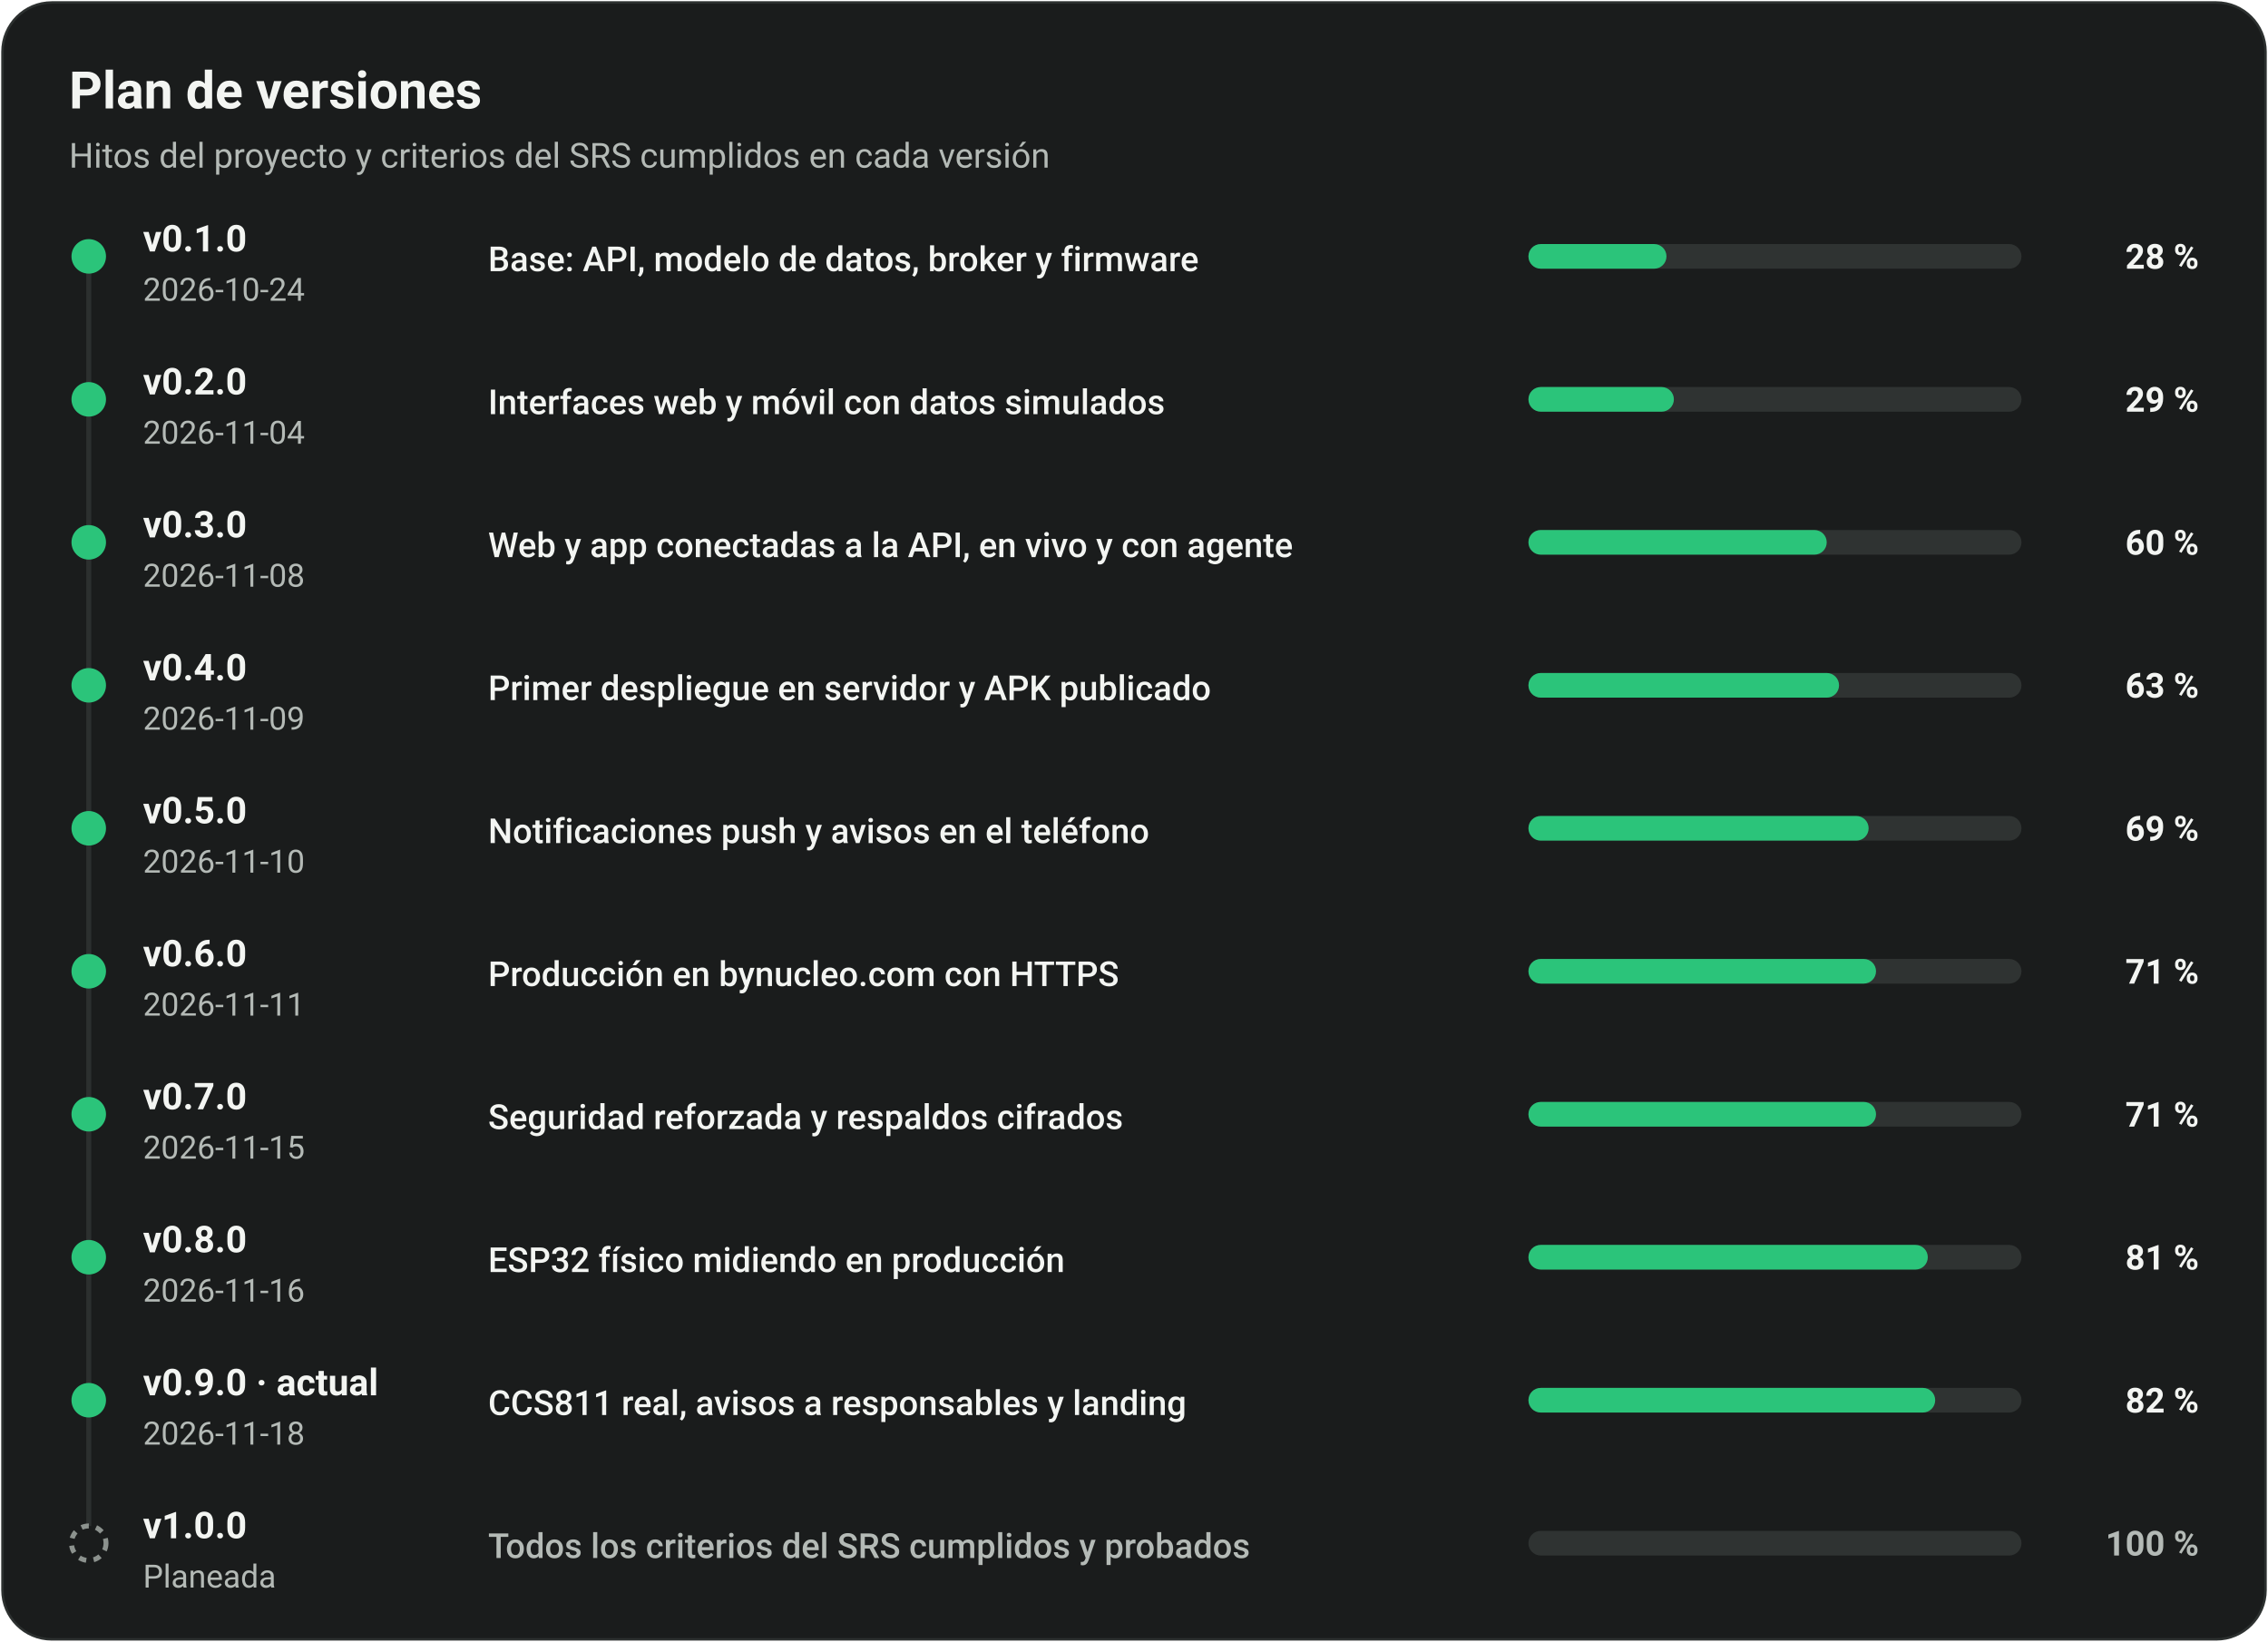
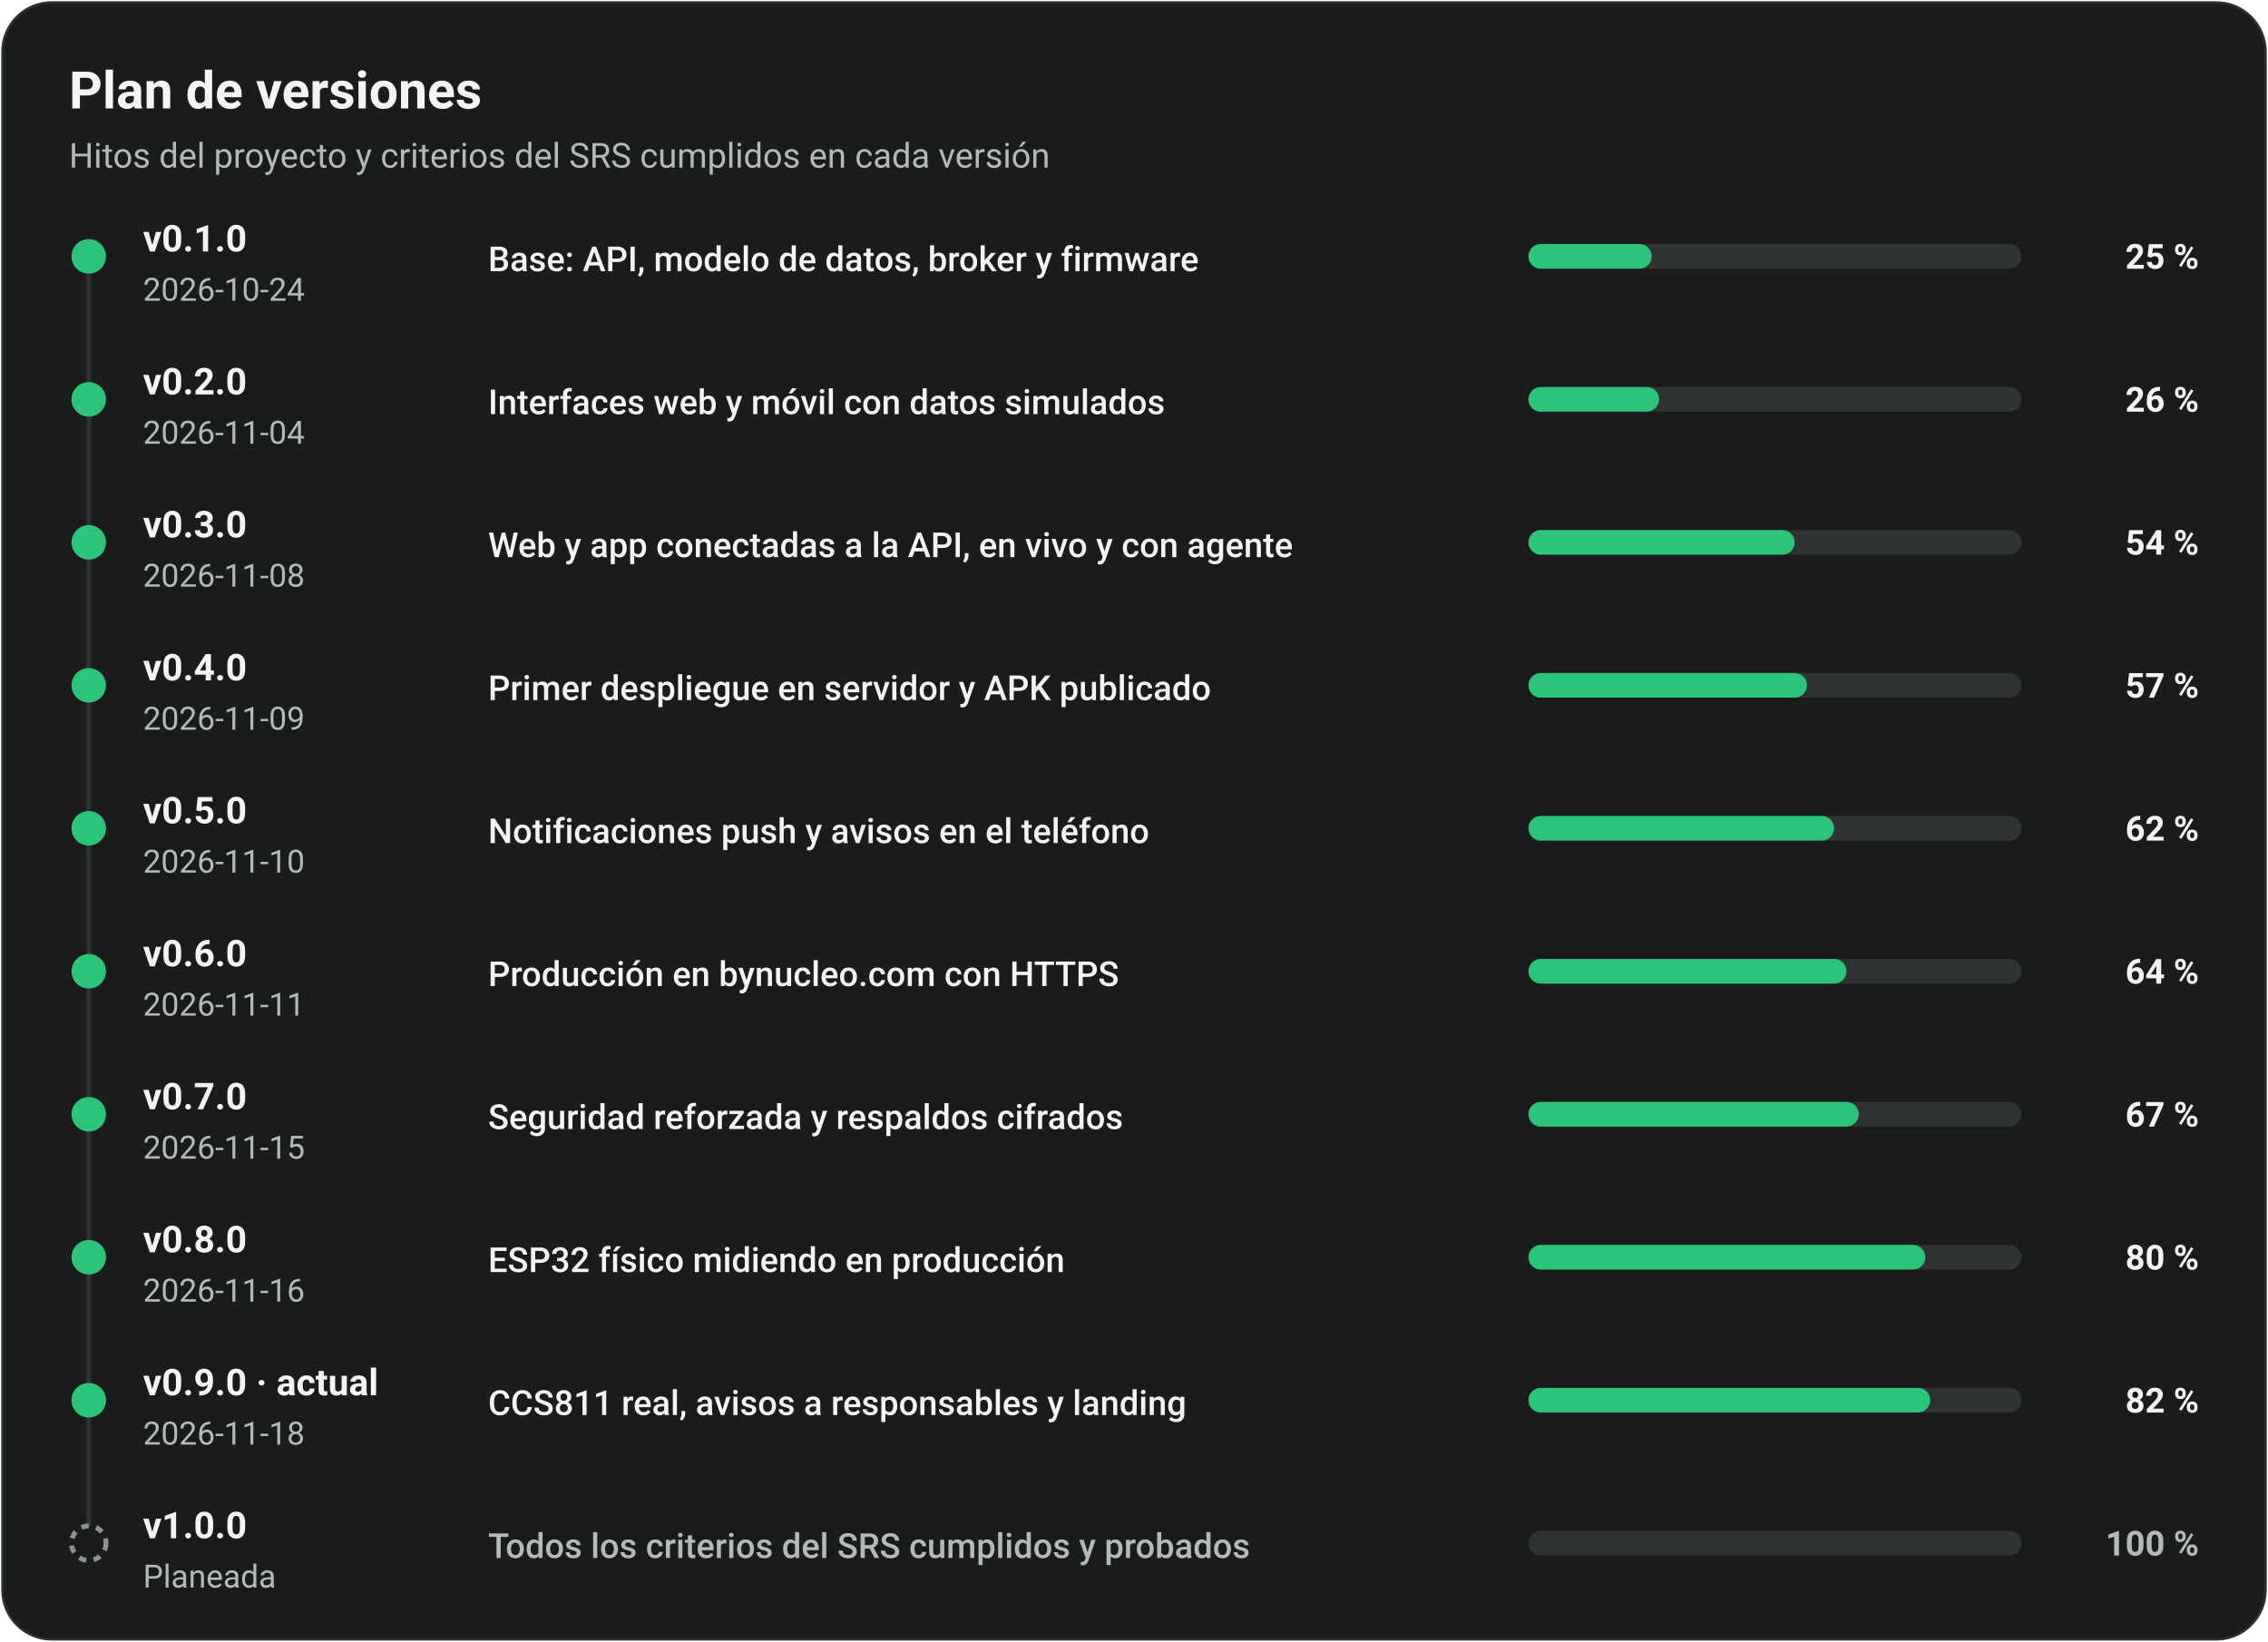
<svg xmlns="http://www.w3.org/2000/svg" width="920" height="666" viewBox="0 0 920 666" role="img" aria-label="Plan de versiones de Núcleo según el avance del SRS" font-family="-apple-system,BlinkMacSystemFont,'Segoe UI',Roboto,Helvetica,Arial,sans-serif">
  <rect x="1" y="1" width="918" height="664" rx="20" fill="#1A1C1C" stroke="#2C302F" />
  <text x="28" y="44" fill="#F3F5F2" font-size="21" font-weight="700" text-anchor="start">Plan de versiones</text>
  <text x="28" y="68" fill="#B4BAB6" font-size="14" font-weight="400" text-anchor="start">Hitos del proyecto y criterios del SRS cumplidos en cada versión</text>
  <line x1="36" y1="104" x2="36" y2="626" stroke="#2C302F" stroke-width="2" />
  <circle cx="36" cy="104" r="7" fill="#2BC47A" />
  <text x="58" y="102" fill="#F3F5F2" font-size="15" font-weight="700" text-anchor="start">v0.1.0</text>
  <text x="58" y="122" fill="#B4BAB6" font-size="13" font-weight="400" text-anchor="start">2026-10-24</text>
  <text x="198" y="110" fill="#F3F5F2" font-size="14" font-weight="500" text-anchor="start">Base: API, modelo de datos, broker y firmware</text>
  <rect x="620" y="99" width="200" height="10" rx="5" fill="#2F3332" />
-   <rect x="620" y="99" width="56" height="10" rx="5" fill="#2BC47A" />
-   <text x="892" y="109" fill="#F3F5F2" font-size="14" font-weight="700" text-anchor="end">28 %</text>
+   <rect x="620" y="99" width="50" height="10" rx="5" fill="#2BC47A" />
+   <text x="892" y="109" fill="#F3F5F2" font-size="14" font-weight="700" text-anchor="end">25 %</text>
  <circle cx="36" cy="162" r="7" fill="#2BC47A" />
  <text x="58" y="160" fill="#F3F5F2" font-size="15" font-weight="700" text-anchor="start">v0.2.0</text>
  <text x="58" y="180" fill="#B4BAB6" font-size="13" font-weight="400" text-anchor="start">2026-11-04</text>
  <text x="198" y="168" fill="#F3F5F2" font-size="14" font-weight="500" text-anchor="start">Interfaces web y móvil con datos simulados</text>
  <rect x="620" y="157" width="200" height="10" rx="5" fill="#2F3332" />
-   <rect x="620" y="157" width="59" height="10" rx="5" fill="#2BC47A" />
-   <text x="892" y="167" fill="#F3F5F2" font-size="14" font-weight="700" text-anchor="end">29 %</text>
+   <rect x="620" y="157" width="53" height="10" rx="5" fill="#2BC47A" />
+   <text x="892" y="167" fill="#F3F5F2" font-size="14" font-weight="700" text-anchor="end">26 %</text>
  <circle cx="36" cy="220" r="7" fill="#2BC47A" />
  <text x="58" y="218" fill="#F3F5F2" font-size="15" font-weight="700" text-anchor="start">v0.3.0</text>
  <text x="58" y="238" fill="#B4BAB6" font-size="13" font-weight="400" text-anchor="start">2026-11-08</text>
  <text x="198" y="226" fill="#F3F5F2" font-size="14" font-weight="500" text-anchor="start">Web y app conectadas a la API, en vivo y con agente</text>
  <rect x="620" y="215" width="200" height="10" rx="5" fill="#2F3332" />
-   <rect x="620" y="215" width="121" height="10" rx="5" fill="#2BC47A" />
-   <text x="892" y="225" fill="#F3F5F2" font-size="14" font-weight="700" text-anchor="end">60 %</text>
+   <rect x="620" y="215" width="108" height="10" rx="5" fill="#2BC47A" />
+   <text x="892" y="225" fill="#F3F5F2" font-size="14" font-weight="700" text-anchor="end">54 %</text>
  <circle cx="36" cy="278" r="7" fill="#2BC47A" />
  <text x="58" y="276" fill="#F3F5F2" font-size="15" font-weight="700" text-anchor="start">v0.4.0</text>
  <text x="58" y="296" fill="#B4BAB6" font-size="13" font-weight="400" text-anchor="start">2026-11-09</text>
  <text x="198" y="284" fill="#F3F5F2" font-size="14" font-weight="500" text-anchor="start">Primer despliegue en servidor y APK publicado</text>
  <rect x="620" y="273" width="200" height="10" rx="5" fill="#2F3332" />
-   <rect x="620" y="273" width="126" height="10" rx="5" fill="#2BC47A" />
-   <text x="892" y="283" fill="#F3F5F2" font-size="14" font-weight="700" text-anchor="end">63 %</text>
+   <rect x="620" y="273" width="113" height="10" rx="5" fill="#2BC47A" />
+   <text x="892" y="283" fill="#F3F5F2" font-size="14" font-weight="700" text-anchor="end">57 %</text>
  <circle cx="36" cy="336" r="7" fill="#2BC47A" />
  <text x="58" y="334" fill="#F3F5F2" font-size="15" font-weight="700" text-anchor="start">v0.5.0</text>
  <text x="58" y="354" fill="#B4BAB6" font-size="13" font-weight="400" text-anchor="start">2026-11-10</text>
  <text x="198" y="342" fill="#F3F5F2" font-size="14" font-weight="500" text-anchor="start">Notificaciones push y avisos en el teléfono</text>
  <rect x="620" y="331" width="200" height="10" rx="5" fill="#2F3332" />
-   <rect x="620" y="331" width="138" height="10" rx="5" fill="#2BC47A" />
-   <text x="892" y="341" fill="#F3F5F2" font-size="14" font-weight="700" text-anchor="end">69 %</text>
+   <rect x="620" y="331" width="124" height="10" rx="5" fill="#2BC47A" />
+   <text x="892" y="341" fill="#F3F5F2" font-size="14" font-weight="700" text-anchor="end">62 %</text>
  <circle cx="36" cy="394" r="7" fill="#2BC47A" />
  <text x="58" y="392" fill="#F3F5F2" font-size="15" font-weight="700" text-anchor="start">v0.6.0</text>
  <text x="58" y="412" fill="#B4BAB6" font-size="13" font-weight="400" text-anchor="start">2026-11-11</text>
  <text x="198" y="400" fill="#F3F5F2" font-size="14" font-weight="500" text-anchor="start">Producción en bynucleo.com con HTTPS</text>
  <rect x="620" y="389" width="200" height="10" rx="5" fill="#2F3332" />
-   <rect x="620" y="389" width="141" height="10" rx="5" fill="#2BC47A" />
-   <text x="892" y="399" fill="#F3F5F2" font-size="14" font-weight="700" text-anchor="end">71 %</text>
+   <rect x="620" y="389" width="129" height="10" rx="5" fill="#2BC47A" />
+   <text x="892" y="399" fill="#F3F5F2" font-size="14" font-weight="700" text-anchor="end">64 %</text>
  <circle cx="36" cy="452" r="7" fill="#2BC47A" />
  <text x="58" y="450" fill="#F3F5F2" font-size="15" font-weight="700" text-anchor="start">v0.7.0</text>
  <text x="58" y="470" fill="#B4BAB6" font-size="13" font-weight="400" text-anchor="start">2026-11-15</text>
  <text x="198" y="458" fill="#F3F5F2" font-size="14" font-weight="500" text-anchor="start">Seguridad reforzada y respaldos cifrados</text>
  <rect x="620" y="447" width="200" height="10" rx="5" fill="#2F3332" />
-   <rect x="620" y="447" width="141" height="10" rx="5" fill="#2BC47A" />
-   <text x="892" y="457" fill="#F3F5F2" font-size="14" font-weight="700" text-anchor="end">71 %</text>
+   <rect x="620" y="447" width="134" height="10" rx="5" fill="#2BC47A" />
+   <text x="892" y="457" fill="#F3F5F2" font-size="14" font-weight="700" text-anchor="end">67 %</text>
  <circle cx="36" cy="510" r="7" fill="#2BC47A" />
  <text x="58" y="508" fill="#F3F5F2" font-size="15" font-weight="700" text-anchor="start">v0.8.0</text>
  <text x="58" y="528" fill="#B4BAB6" font-size="13" font-weight="400" text-anchor="start">2026-11-16</text>
  <text x="198" y="516" fill="#F3F5F2" font-size="14" font-weight="500" text-anchor="start">ESP32 físico midiendo en producción</text>
  <rect x="620" y="505" width="200" height="10" rx="5" fill="#2F3332" />
-   <rect x="620" y="505" width="162" height="10" rx="5" fill="#2BC47A" />
-   <text x="892" y="515" fill="#F3F5F2" font-size="14" font-weight="700" text-anchor="end">81 %</text>
+   <rect x="620" y="505" width="161" height="10" rx="5" fill="#2BC47A" />
+   <text x="892" y="515" fill="#F3F5F2" font-size="14" font-weight="700" text-anchor="end">80 %</text>
  <circle cx="36" cy="568" r="7" fill="#2BC47A" />
  <text x="58" y="566" fill="#F3F5F2" font-size="15" font-weight="700" text-anchor="start">v0.9.0  · actual</text>
  <text x="58" y="586" fill="#B4BAB6" font-size="13" font-weight="400" text-anchor="start">2026-11-18</text>
  <text x="198" y="574" fill="#F3F5F2" font-size="14" font-weight="500" text-anchor="start">CCS811 real, avisos a responsables y landing</text>
  <rect x="620" y="563" width="200" height="10" rx="5" fill="#2F3332" />
-   <rect x="620" y="563" width="165" height="10" rx="5" fill="#2BC47A" />
+   <rect x="620" y="563" width="163" height="10" rx="5" fill="#2BC47A" />
  <text x="892" y="573" fill="#F3F5F2" font-size="14" font-weight="700" text-anchor="end">82 %</text>
  <circle cx="36" cy="626" r="7" fill="#1A1C1C" stroke="#8C928E" stroke-width="2" stroke-dasharray="3 3" />
  <text x="58" y="624" fill="#F3F5F2" font-size="15" font-weight="700" text-anchor="start">v1.0.0</text>
  <text x="58" y="644" fill="#B4BAB6" font-size="13" font-weight="400" text-anchor="start">Planeada</text>
  <text x="198" y="632" fill="#B4BAB6" font-size="14" font-weight="500" text-anchor="start">Todos los criterios del SRS cumplidos y probados</text>
  <rect x="620" y="621" width="200" height="10" rx="5" fill="#2F3332" />
  <text x="892" y="631" fill="#B4BAB6" font-size="14" font-weight="700" text-anchor="end">100 %</text>
</svg>
